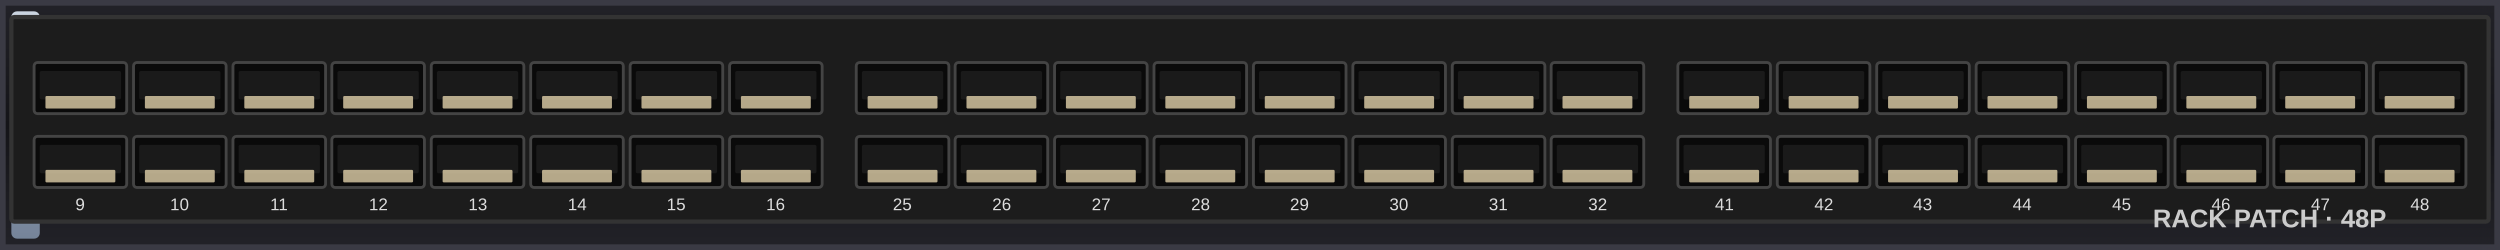
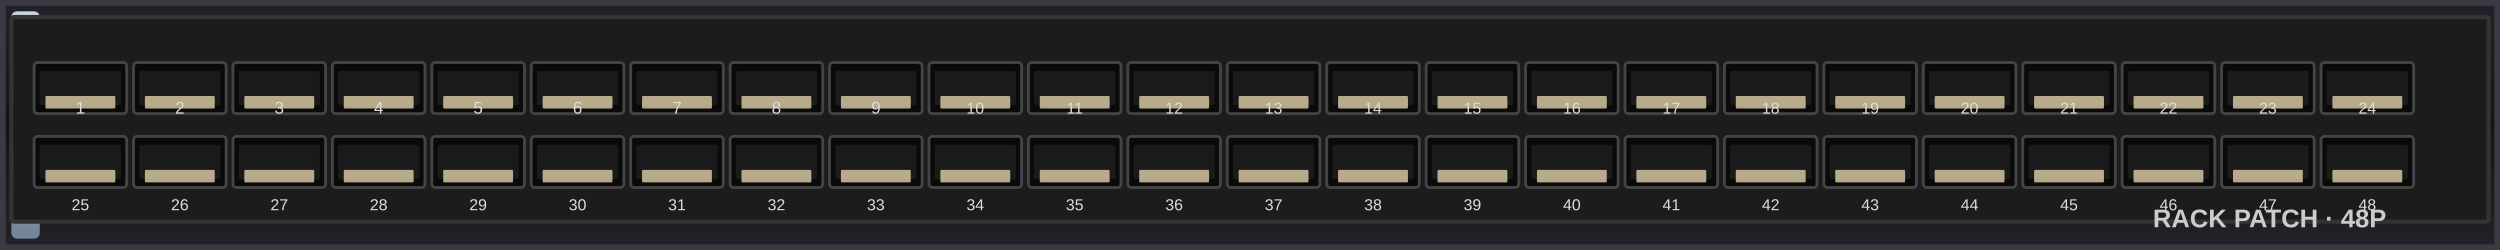
<svg xmlns="http://www.w3.org/2000/svg" viewBox="0 0 440 44" fill="none">
  <defs>
    <linearGradient id="chassis" x1="0" y1="0" x2="0" y2="44" gradientUnits="userSpaceOnUse">
      <stop offset="0%" stop-color="#222228" />
      <stop offset="50%" stop-color="#141418" />
      <stop offset="100%" stop-color="#222228" />
    </linearGradient>
    <linearGradient id="accentBar" x1="0" y1="0" x2="0" y2="44" gradientUnits="userSpaceOnUse">
      <stop offset="0%" stop-color="#cbd5e1" />
      <stop offset="50%" stop-color="#94a3b8" />
      <stop offset="100%" stop-color="#64748b" />
    </linearGradient>
  </defs>
  <rect width="440" height="44" fill="url(#chassis)" />
  <rect x="0.5" y="0.5" width="439" height="43" stroke="#3a3a44" stroke-width="1" />
  <rect x="2" y="2" width="5" height="40" rx="1" fill="url(#accentBar)" />
  <rect x="2" y="2" width="5" height="40" rx="1" fill="#fff" opacity="0.08" />
  <rect x="2" y="3" width="436" height="36" rx="0.5" fill="#1c1c1c" stroke="#333" stroke-width="0.75" />
  <g id="ports">
    <rect x="6.0" y="11.0" width="16.3" height="9.0" rx="0.6" fill="#0a0a0a" stroke="#444" stroke-width="0.5" />
-     <rect x="7.0" y="12.5" width="14.3" height="5.0" rx="0.3" fill="#1a1a1a" />
+     <rect x="7.0" y="12.5" width="14.3" height="6.0" rx="0.3" fill="#1a1a1a" />
    <rect x="8.0" y="16.9" width="12.3" height="2.2" rx="0.2" fill="#d4c4a0" opacity="0.85" />
+     <text x="14.15" y="20.0" text-anchor="middle" fill="#ddd" font-family="Arial,sans-serif" font-size="3">1</text>
    <rect x="23.5" y="11.0" width="16.3" height="9.0" rx="0.6" fill="#0a0a0a" stroke="#444" stroke-width="0.5" />
-     <rect x="24.5" y="12.5" width="14.3" height="5.0" rx="0.3" fill="#1a1a1a" />
+     <rect x="24.5" y="12.5" width="14.3" height="6.0" rx="0.3" fill="#1a1a1a" />
    <rect x="25.5" y="16.9" width="12.3" height="2.2" rx="0.2" fill="#d4c4a0" opacity="0.85" />
+     <text x="31.65" y="20.0" text-anchor="middle" fill="#ddd" font-family="Arial,sans-serif" font-size="3">2</text>
    <rect x="41.0" y="11.0" width="16.3" height="9.0" rx="0.6" fill="#0a0a0a" stroke="#444" stroke-width="0.5" />
-     <rect x="42.0" y="12.5" width="14.3" height="5.0" rx="0.3" fill="#1a1a1a" />
+     <rect x="42.0" y="12.5" width="14.3" height="6.0" rx="0.3" fill="#1a1a1a" />
    <rect x="43.0" y="16.9" width="12.3" height="2.2" rx="0.2" fill="#d4c4a0" opacity="0.85" />
-     <rect x="58.4" y="11.0" width="16.3" height="9.0" rx="0.6" fill="#0a0a0a" stroke="#444" stroke-width="0.5" />
-     <rect x="59.4" y="12.5" width="14.3" height="5.0" rx="0.3" fill="#1a1a1a" />
-     <rect x="60.4" y="16.9" width="12.3" height="2.2" rx="0.2" fill="#d4c4a0" opacity="0.85" />
-     <rect x="75.9" y="11.0" width="16.3" height="9.0" rx="0.6" fill="#0a0a0a" stroke="#444" stroke-width="0.5" />
-     <rect x="76.9" y="12.5" width="14.3" height="5.0" rx="0.3" fill="#1a1a1a" />
-     <rect x="77.9" y="16.9" width="12.3" height="2.2" rx="0.2" fill="#d4c4a0" opacity="0.85" />
-     <rect x="93.4" y="11.0" width="16.3" height="9.0" rx="0.6" fill="#0a0a0a" stroke="#444" stroke-width="0.5" />
-     <rect x="94.4" y="12.5" width="14.3" height="5.0" rx="0.3" fill="#1a1a1a" />
-     <rect x="95.4" y="16.9" width="12.3" height="2.2" rx="0.2" fill="#d4c4a0" opacity="0.85" />
-     <rect x="110.9" y="11.0" width="16.3" height="9.0" rx="0.6" fill="#0a0a0a" stroke="#444" stroke-width="0.5" />
-     <rect x="111.9" y="12.5" width="14.3" height="5.0" rx="0.3" fill="#1a1a1a" />
-     <rect x="112.9" y="16.9" width="12.3" height="2.2" rx="0.2" fill="#d4c4a0" opacity="0.85" />
-     <rect x="128.4" y="11.0" width="16.3" height="9.0" rx="0.6" fill="#0a0a0a" stroke="#444" stroke-width="0.5" />
-     <rect x="129.4" y="12.5" width="14.3" height="5.0" rx="0.3" fill="#1a1a1a" />
-     <rect x="130.4" y="16.9" width="12.3" height="2.2" rx="0.2" fill="#d4c4a0" opacity="0.85" />
-     <text x="14.1" y="37" text-anchor="middle" fill="#ddd" font-family="Arial,sans-serif" font-size="3">9</text>
+     <text x="49.15" y="20.0" text-anchor="middle" fill="#ddd" font-family="Arial,sans-serif" font-size="3">3</text>
+     <rect x="58.5" y="11.0" width="16.3" height="9.0" rx="0.6" fill="#0a0a0a" stroke="#444" stroke-width="0.5" />
+     <rect x="59.5" y="12.5" width="14.3" height="6.0" rx="0.3" fill="#1a1a1a" />
+     <rect x="60.5" y="16.9" width="12.3" height="2.2" rx="0.2" fill="#d4c4a0" opacity="0.85" />
+     <text x="66.65" y="20.0" text-anchor="middle" fill="#ddd" font-family="Arial,sans-serif" font-size="3">4</text>
+     <rect x="76.0" y="11.0" width="16.3" height="9.0" rx="0.6" fill="#0a0a0a" stroke="#444" stroke-width="0.5" />
+     <rect x="77.0" y="12.5" width="14.3" height="6.0" rx="0.3" fill="#1a1a1a" />
+     <rect x="78.0" y="16.9" width="12.3" height="2.2" rx="0.2" fill="#d4c4a0" opacity="0.85" />
+     <text x="84.15" y="20.0" text-anchor="middle" fill="#ddd" font-family="Arial,sans-serif" font-size="3">5</text>
+     <rect x="93.5" y="11.0" width="16.3" height="9.0" rx="0.6" fill="#0a0a0a" stroke="#444" stroke-width="0.5" />
+     <rect x="94.5" y="12.5" width="14.3" height="6.0" rx="0.3" fill="#1a1a1a" />
+     <rect x="95.5" y="16.9" width="12.3" height="2.2" rx="0.2" fill="#d4c4a0" opacity="0.85" />
+     <text x="101.65" y="20.0" text-anchor="middle" fill="#ddd" font-family="Arial,sans-serif" font-size="3">6</text>
+     <rect x="111.0" y="11.0" width="16.3" height="9.0" rx="0.6" fill="#0a0a0a" stroke="#444" stroke-width="0.5" />
+     <rect x="112.0" y="12.5" width="14.3" height="6.0" rx="0.3" fill="#1a1a1a" />
+     <rect x="113.0" y="16.9" width="12.3" height="2.2" rx="0.2" fill="#d4c4a0" opacity="0.85" />
+     <text x="119.15" y="20.0" text-anchor="middle" fill="#ddd" font-family="Arial,sans-serif" font-size="3">7</text>
+     <rect x="128.5" y="11.0" width="16.3" height="9.0" rx="0.6" fill="#0a0a0a" stroke="#444" stroke-width="0.5" />
+     <rect x="129.5" y="12.5" width="14.3" height="6.0" rx="0.3" fill="#1a1a1a" />
+     <rect x="130.5" y="16.9" width="12.3" height="2.2" rx="0.2" fill="#d4c4a0" opacity="0.85" />
+     <text x="136.65" y="20.0" text-anchor="middle" fill="#ddd" font-family="Arial,sans-serif" font-size="3">8</text>
+     <rect x="146.0" y="11.0" width="16.3" height="9.0" rx="0.6" fill="#0a0a0a" stroke="#444" stroke-width="0.5" />
+     <rect x="147.0" y="12.5" width="14.3" height="6.0" rx="0.3" fill="#1a1a1a" />
+     <rect x="148.0" y="16.9" width="12.3" height="2.2" rx="0.2" fill="#d4c4a0" opacity="0.85" />
+     <text x="154.15" y="20.0" text-anchor="middle" fill="#ddd" font-family="Arial,sans-serif" font-size="3">9</text>
+     <rect x="163.5" y="11.0" width="16.3" height="9.0" rx="0.6" fill="#0a0a0a" stroke="#444" stroke-width="0.5" />
+     <rect x="164.5" y="12.5" width="14.3" height="6.0" rx="0.3" fill="#1a1a1a" />
+     <rect x="165.5" y="16.9" width="12.3" height="2.2" rx="0.2" fill="#d4c4a0" opacity="0.85" />
+     <text x="171.65" y="20.0" text-anchor="middle" fill="#ddd" font-family="Arial,sans-serif" font-size="2.8">10</text>
+     <rect x="181.0" y="11.0" width="16.3" height="9.0" rx="0.6" fill="#0a0a0a" stroke="#444" stroke-width="0.5" />
+     <rect x="182.0" y="12.5" width="14.3" height="6.0" rx="0.3" fill="#1a1a1a" />
+     <rect x="183.0" y="16.9" width="12.3" height="2.2" rx="0.2" fill="#d4c4a0" opacity="0.85" />
+     <text x="189.15" y="20.0" text-anchor="middle" fill="#ddd" font-family="Arial,sans-serif" font-size="2.8">11</text>
+     <rect x="198.5" y="11.0" width="16.3" height="9.0" rx="0.6" fill="#0a0a0a" stroke="#444" stroke-width="0.5" />
+     <rect x="199.5" y="12.5" width="14.3" height="6.0" rx="0.3" fill="#1a1a1a" />
+     <rect x="200.5" y="16.9" width="12.3" height="2.2" rx="0.2" fill="#d4c4a0" opacity="0.85" />
+     <text x="206.65" y="20.0" text-anchor="middle" fill="#ddd" font-family="Arial,sans-serif" font-size="2.8">12</text>
+     <rect x="216.0" y="11.0" width="16.3" height="9.0" rx="0.6" fill="#0a0a0a" stroke="#444" stroke-width="0.5" />
+     <rect x="217.0" y="12.5" width="14.3" height="6.0" rx="0.3" fill="#1a1a1a" />
+     <rect x="218.0" y="16.9" width="12.3" height="2.2" rx="0.2" fill="#d4c4a0" opacity="0.85" />
+     <text x="224.15" y="20.0" text-anchor="middle" fill="#ddd" font-family="Arial,sans-serif" font-size="2.8">13</text>
+     <rect x="233.5" y="11.0" width="16.3" height="9.0" rx="0.6" fill="#0a0a0a" stroke="#444" stroke-width="0.5" />
+     <rect x="234.5" y="12.5" width="14.3" height="6.0" rx="0.3" fill="#1a1a1a" />
+     <rect x="235.5" y="16.9" width="12.3" height="2.2" rx="0.2" fill="#d4c4a0" opacity="0.85" />
+     <text x="241.65" y="20.0" text-anchor="middle" fill="#ddd" font-family="Arial,sans-serif" font-size="2.8">14</text>
+     <rect x="251.0" y="11.0" width="16.3" height="9.0" rx="0.6" fill="#0a0a0a" stroke="#444" stroke-width="0.5" />
+     <rect x="252.0" y="12.5" width="14.3" height="6.0" rx="0.3" fill="#1a1a1a" />
+     <rect x="253.0" y="16.9" width="12.3" height="2.2" rx="0.2" fill="#d4c4a0" opacity="0.85" />
+     <text x="259.15" y="20.0" text-anchor="middle" fill="#ddd" font-family="Arial,sans-serif" font-size="2.8">15</text>
+     <rect x="268.5" y="11.0" width="16.3" height="9.0" rx="0.6" fill="#0a0a0a" stroke="#444" stroke-width="0.5" />
+     <rect x="269.5" y="12.5" width="14.3" height="6.0" rx="0.3" fill="#1a1a1a" />
+     <rect x="270.5" y="16.9" width="12.3" height="2.2" rx="0.2" fill="#d4c4a0" opacity="0.85" />
+     <text x="276.65" y="20.0" text-anchor="middle" fill="#ddd" font-family="Arial,sans-serif" font-size="2.8">16</text>
+     <rect x="286.0" y="11.0" width="16.3" height="9.0" rx="0.6" fill="#0a0a0a" stroke="#444" stroke-width="0.5" />
+     <rect x="287.0" y="12.5" width="14.3" height="6.0" rx="0.3" fill="#1a1a1a" />
+     <rect x="288.0" y="16.9" width="12.3" height="2.2" rx="0.2" fill="#d4c4a0" opacity="0.85" />
+     <text x="294.15" y="20.0" text-anchor="middle" fill="#ddd" font-family="Arial,sans-serif" font-size="2.8">17</text>
+     <rect x="303.5" y="11.0" width="16.3" height="9.0" rx="0.6" fill="#0a0a0a" stroke="#444" stroke-width="0.5" />
+     <rect x="304.5" y="12.5" width="14.3" height="6.0" rx="0.3" fill="#1a1a1a" />
+     <rect x="305.5" y="16.9" width="12.3" height="2.2" rx="0.2" fill="#d4c4a0" opacity="0.85" />
+     <text x="311.65" y="20.0" text-anchor="middle" fill="#ddd" font-family="Arial,sans-serif" font-size="2.8">18</text>
+     <rect x="321.0" y="11.0" width="16.3" height="9.0" rx="0.6" fill="#0a0a0a" stroke="#444" stroke-width="0.5" />
+     <rect x="322.0" y="12.5" width="14.3" height="6.0" rx="0.3" fill="#1a1a1a" />
+     <rect x="323.0" y="16.9" width="12.3" height="2.2" rx="0.2" fill="#d4c4a0" opacity="0.85" />
+     <text x="329.15" y="20.0" text-anchor="middle" fill="#ddd" font-family="Arial,sans-serif" font-size="2.8">19</text>
+     <rect x="338.5" y="11.0" width="16.3" height="9.0" rx="0.6" fill="#0a0a0a" stroke="#444" stroke-width="0.5" />
+     <rect x="339.5" y="12.5" width="14.3" height="6.0" rx="0.3" fill="#1a1a1a" />
+     <rect x="340.5" y="16.9" width="12.3" height="2.2" rx="0.2" fill="#d4c4a0" opacity="0.85" />
+     <text x="346.65" y="20.0" text-anchor="middle" fill="#ddd" font-family="Arial,sans-serif" font-size="2.8">20</text>
+     <rect x="356.0" y="11.0" width="16.3" height="9.0" rx="0.6" fill="#0a0a0a" stroke="#444" stroke-width="0.5" />
+     <rect x="357.0" y="12.5" width="14.3" height="6.0" rx="0.3" fill="#1a1a1a" />
+     <rect x="358.0" y="16.9" width="12.3" height="2.2" rx="0.2" fill="#d4c4a0" opacity="0.85" />
+     <text x="364.15" y="20.0" text-anchor="middle" fill="#ddd" font-family="Arial,sans-serif" font-size="2.8">21</text>
+     <rect x="373.5" y="11.0" width="16.3" height="9.0" rx="0.6" fill="#0a0a0a" stroke="#444" stroke-width="0.5" />
+     <rect x="374.5" y="12.5" width="14.3" height="6.0" rx="0.3" fill="#1a1a1a" />
+     <rect x="375.5" y="16.9" width="12.3" height="2.2" rx="0.2" fill="#d4c4a0" opacity="0.85" />
+     <text x="381.65" y="20.0" text-anchor="middle" fill="#ddd" font-family="Arial,sans-serif" font-size="2.8">22</text>
+     <rect x="391.0" y="11.0" width="16.3" height="9.0" rx="0.6" fill="#0a0a0a" stroke="#444" stroke-width="0.5" />
+     <rect x="392.0" y="12.5" width="14.3" height="6.0" rx="0.3" fill="#1a1a1a" />
+     <rect x="393.0" y="16.9" width="12.3" height="2.2" rx="0.2" fill="#d4c4a0" opacity="0.85" />
+     <text x="399.15" y="20.0" text-anchor="middle" fill="#ddd" font-family="Arial,sans-serif" font-size="2.8">23</text>
+     <rect x="408.5" y="11.0" width="16.3" height="9.0" rx="0.6" fill="#0a0a0a" stroke="#444" stroke-width="0.5" />
+     <rect x="409.5" y="12.5" width="14.3" height="6.0" rx="0.3" fill="#1a1a1a" />
+     <rect x="410.5" y="16.9" width="12.3" height="2.2" rx="0.2" fill="#d4c4a0" opacity="0.85" />
+     <text x="416.65" y="20.0" text-anchor="middle" fill="#ddd" font-family="Arial,sans-serif" font-size="2.8">24</text>
    <rect x="6.0" y="24.0" width="16.3" height="9.0" rx="0.6" fill="#0a0a0a" stroke="#444" stroke-width="0.5" />
-     <rect x="7.0" y="25.5" width="14.3" height="5.0" rx="0.3" fill="#1a1a1a" />
+     <rect x="7.0" y="25.5" width="14.3" height="6.0" rx="0.3" fill="#1a1a1a" />
    <rect x="8.0" y="29.9" width="12.3" height="2.2" rx="0.2" fill="#d4c4a0" opacity="0.85" />
-     <text x="31.6" y="37" text-anchor="middle" fill="#ddd" font-family="Arial,sans-serif" font-size="3">10</text>
+     <text x="14.15" y="37.0" text-anchor="middle" fill="#ddd" font-family="Arial,sans-serif" font-size="2.8">25</text>
    <rect x="23.5" y="24.0" width="16.3" height="9.0" rx="0.6" fill="#0a0a0a" stroke="#444" stroke-width="0.5" />
-     <rect x="24.5" y="25.5" width="14.3" height="5.0" rx="0.3" fill="#1a1a1a" />
+     <rect x="24.5" y="25.5" width="14.3" height="6.0" rx="0.3" fill="#1a1a1a" />
    <rect x="25.5" y="29.9" width="12.3" height="2.2" rx="0.2" fill="#d4c4a0" opacity="0.85" />
-     <text x="49.1" y="37" text-anchor="middle" fill="#ddd" font-family="Arial,sans-serif" font-size="3">11</text>
+     <text x="31.65" y="37.0" text-anchor="middle" fill="#ddd" font-family="Arial,sans-serif" font-size="2.8">26</text>
    <rect x="41.0" y="24.0" width="16.3" height="9.0" rx="0.6" fill="#0a0a0a" stroke="#444" stroke-width="0.5" />
-     <rect x="42.0" y="25.5" width="14.3" height="5.0" rx="0.3" fill="#1a1a1a" />
+     <rect x="42.0" y="25.5" width="14.3" height="6.0" rx="0.3" fill="#1a1a1a" />
    <rect x="43.0" y="29.9" width="12.3" height="2.2" rx="0.2" fill="#d4c4a0" opacity="0.85" />
-     <text x="66.6" y="37" text-anchor="middle" fill="#ddd" font-family="Arial,sans-serif" font-size="3">12</text>
-     <rect x="58.4" y="24.0" width="16.3" height="9.0" rx="0.6" fill="#0a0a0a" stroke="#444" stroke-width="0.5" />
-     <rect x="59.4" y="25.5" width="14.3" height="5.0" rx="0.3" fill="#1a1a1a" />
-     <rect x="60.4" y="29.9" width="12.3" height="2.2" rx="0.2" fill="#d4c4a0" opacity="0.85" />
-     <text x="84.1" y="37" text-anchor="middle" fill="#ddd" font-family="Arial,sans-serif" font-size="3">13</text>
-     <rect x="75.9" y="24.0" width="16.3" height="9.0" rx="0.6" fill="#0a0a0a" stroke="#444" stroke-width="0.5" />
-     <rect x="76.9" y="25.5" width="14.3" height="5.0" rx="0.3" fill="#1a1a1a" />
-     <rect x="77.9" y="29.9" width="12.3" height="2.2" rx="0.2" fill="#d4c4a0" opacity="0.85" />
-     <text x="101.6" y="37" text-anchor="middle" fill="#ddd" font-family="Arial,sans-serif" font-size="3">14</text>
-     <rect x="93.4" y="24.0" width="16.3" height="9.0" rx="0.6" fill="#0a0a0a" stroke="#444" stroke-width="0.5" />
-     <rect x="94.4" y="25.5" width="14.3" height="5.0" rx="0.3" fill="#1a1a1a" />
-     <rect x="95.4" y="29.9" width="12.3" height="2.2" rx="0.2" fill="#d4c4a0" opacity="0.85" />
-     <text x="119.0" y="37" text-anchor="middle" fill="#ddd" font-family="Arial,sans-serif" font-size="3">15</text>
-     <rect x="110.9" y="24.0" width="16.3" height="9.0" rx="0.6" fill="#0a0a0a" stroke="#444" stroke-width="0.5" />
-     <rect x="111.9" y="25.5" width="14.3" height="5.0" rx="0.3" fill="#1a1a1a" />
-     <rect x="112.9" y="29.9" width="12.3" height="2.2" rx="0.2" fill="#d4c4a0" opacity="0.85" />
-     <text x="136.5" y="37" text-anchor="middle" fill="#ddd" font-family="Arial,sans-serif" font-size="3">16</text>
-     <rect x="128.4" y="24.0" width="16.3" height="9.0" rx="0.6" fill="#0a0a0a" stroke="#444" stroke-width="0.5" />
-     <rect x="129.4" y="25.5" width="14.3" height="5.0" rx="0.3" fill="#1a1a1a" />
-     <rect x="130.4" y="29.9" width="12.3" height="2.2" rx="0.2" fill="#d4c4a0" opacity="0.85" />
-     <rect x="150.7" y="11.0" width="16.3" height="9.0" rx="0.6" fill="#0a0a0a" stroke="#444" stroke-width="0.5" />
-     <rect x="151.7" y="12.5" width="14.3" height="5.0" rx="0.3" fill="#1a1a1a" />
-     <rect x="152.7" y="16.9" width="12.3" height="2.2" rx="0.2" fill="#d4c4a0" opacity="0.85" />
-     <rect x="168.1" y="11.0" width="16.3" height="9.0" rx="0.6" fill="#0a0a0a" stroke="#444" stroke-width="0.5" />
-     <rect x="169.1" y="12.5" width="14.3" height="5.0" rx="0.3" fill="#1a1a1a" />
-     <rect x="170.1" y="16.9" width="12.3" height="2.2" rx="0.2" fill="#d4c4a0" opacity="0.85" />
-     <rect x="185.6" y="11.0" width="16.3" height="9.0" rx="0.6" fill="#0a0a0a" stroke="#444" stroke-width="0.5" />
-     <rect x="186.6" y="12.5" width="14.3" height="5.0" rx="0.3" fill="#1a1a1a" />
-     <rect x="187.6" y="16.9" width="12.3" height="2.2" rx="0.2" fill="#d4c4a0" opacity="0.85" />
-     <rect x="203.1" y="11.0" width="16.3" height="9.0" rx="0.6" fill="#0a0a0a" stroke="#444" stroke-width="0.5" />
-     <rect x="204.1" y="12.5" width="14.3" height="5.0" rx="0.3" fill="#1a1a1a" />
-     <rect x="205.1" y="16.9" width="12.3" height="2.2" rx="0.2" fill="#d4c4a0" opacity="0.85" />
-     <rect x="220.6" y="11.0" width="16.3" height="9.0" rx="0.6" fill="#0a0a0a" stroke="#444" stroke-width="0.5" />
-     <rect x="221.6" y="12.5" width="14.3" height="5.0" rx="0.3" fill="#1a1a1a" />
-     <rect x="222.6" y="16.9" width="12.3" height="2.2" rx="0.2" fill="#d4c4a0" opacity="0.85" />
-     <rect x="238.1" y="11.0" width="16.3" height="9.0" rx="0.6" fill="#0a0a0a" stroke="#444" stroke-width="0.5" />
-     <rect x="239.1" y="12.5" width="14.3" height="5.0" rx="0.3" fill="#1a1a1a" />
-     <rect x="240.1" y="16.9" width="12.3" height="2.2" rx="0.2" fill="#d4c4a0" opacity="0.85" />
-     <rect x="255.6" y="11.0" width="16.3" height="9.0" rx="0.6" fill="#0a0a0a" stroke="#444" stroke-width="0.5" />
-     <rect x="256.6" y="12.5" width="14.3" height="5.0" rx="0.3" fill="#1a1a1a" />
-     <rect x="257.6" y="16.9" width="12.3" height="2.2" rx="0.2" fill="#d4c4a0" opacity="0.85" />
-     <rect x="273.0" y="11.0" width="16.3" height="9.0" rx="0.6" fill="#0a0a0a" stroke="#444" stroke-width="0.5" />
-     <rect x="274.0" y="12.5" width="14.3" height="5.0" rx="0.3" fill="#1a1a1a" />
-     <rect x="275.0" y="16.9" width="12.3" height="2.2" rx="0.2" fill="#d4c4a0" opacity="0.85" />
-     <text x="158.8" y="37" text-anchor="middle" fill="#ddd" font-family="Arial,sans-serif" font-size="3">25</text>
-     <rect x="150.7" y="24.0" width="16.3" height="9.0" rx="0.6" fill="#0a0a0a" stroke="#444" stroke-width="0.5" />
-     <rect x="151.7" y="25.5" width="14.3" height="5.0" rx="0.3" fill="#1a1a1a" />
-     <rect x="152.7" y="29.9" width="12.3" height="2.2" rx="0.2" fill="#d4c4a0" opacity="0.85" />
-     <text x="176.3" y="37" text-anchor="middle" fill="#ddd" font-family="Arial,sans-serif" font-size="3">26</text>
-     <rect x="168.1" y="24.0" width="16.3" height="9.0" rx="0.6" fill="#0a0a0a" stroke="#444" stroke-width="0.5" />
-     <rect x="169.1" y="25.5" width="14.3" height="5.0" rx="0.3" fill="#1a1a1a" />
-     <rect x="170.1" y="29.9" width="12.3" height="2.2" rx="0.2" fill="#d4c4a0" opacity="0.85" />
-     <text x="193.8" y="37" text-anchor="middle" fill="#ddd" font-family="Arial,sans-serif" font-size="3">27</text>
-     <rect x="185.6" y="24.0" width="16.3" height="9.0" rx="0.6" fill="#0a0a0a" stroke="#444" stroke-width="0.5" />
-     <rect x="186.6" y="25.5" width="14.3" height="5.0" rx="0.3" fill="#1a1a1a" />
-     <rect x="187.6" y="29.9" width="12.3" height="2.2" rx="0.2" fill="#d4c4a0" opacity="0.85" />
-     <text x="211.3" y="37" text-anchor="middle" fill="#ddd" font-family="Arial,sans-serif" font-size="3">28</text>
-     <rect x="203.1" y="24.0" width="16.3" height="9.0" rx="0.6" fill="#0a0a0a" stroke="#444" stroke-width="0.5" />
-     <rect x="204.1" y="25.5" width="14.3" height="5.0" rx="0.3" fill="#1a1a1a" />
-     <rect x="205.1" y="29.9" width="12.3" height="2.2" rx="0.2" fill="#d4c4a0" opacity="0.85" />
-     <text x="228.7" y="37" text-anchor="middle" fill="#ddd" font-family="Arial,sans-serif" font-size="3">29</text>
-     <rect x="220.6" y="24.0" width="16.3" height="9.0" rx="0.6" fill="#0a0a0a" stroke="#444" stroke-width="0.5" />
-     <rect x="221.6" y="25.5" width="14.3" height="5.0" rx="0.3" fill="#1a1a1a" />
-     <rect x="222.6" y="29.9" width="12.3" height="2.2" rx="0.2" fill="#d4c4a0" opacity="0.85" />
-     <text x="246.2" y="37" text-anchor="middle" fill="#ddd" font-family="Arial,sans-serif" font-size="3">30</text>
-     <rect x="238.1" y="24.0" width="16.3" height="9.0" rx="0.6" fill="#0a0a0a" stroke="#444" stroke-width="0.5" />
-     <rect x="239.1" y="25.5" width="14.3" height="5.0" rx="0.3" fill="#1a1a1a" />
-     <rect x="240.1" y="29.9" width="12.3" height="2.2" rx="0.2" fill="#d4c4a0" opacity="0.85" />
-     <text x="263.7" y="37" text-anchor="middle" fill="#ddd" font-family="Arial,sans-serif" font-size="3">31</text>
-     <rect x="255.6" y="24.0" width="16.3" height="9.0" rx="0.6" fill="#0a0a0a" stroke="#444" stroke-width="0.5" />
-     <rect x="256.6" y="25.5" width="14.3" height="5.0" rx="0.3" fill="#1a1a1a" />
-     <rect x="257.6" y="29.9" width="12.3" height="2.2" rx="0.2" fill="#d4c4a0" opacity="0.85" />
-     <text x="281.2" y="37" text-anchor="middle" fill="#ddd" font-family="Arial,sans-serif" font-size="3">32</text>
-     <rect x="273.0" y="24.0" width="16.3" height="9.0" rx="0.6" fill="#0a0a0a" stroke="#444" stroke-width="0.5" />
-     <rect x="274.0" y="25.5" width="14.3" height="5.0" rx="0.3" fill="#1a1a1a" />
-     <rect x="275.0" y="29.9" width="12.3" height="2.2" rx="0.2" fill="#d4c4a0" opacity="0.85" />
-     <rect x="295.3" y="11.0" width="16.3" height="9.0" rx="0.6" fill="#0a0a0a" stroke="#444" stroke-width="0.5" />
-     <rect x="296.3" y="12.5" width="14.3" height="5.0" rx="0.3" fill="#1a1a1a" />
-     <rect x="297.3" y="16.9" width="12.3" height="2.2" rx="0.2" fill="#d4c4a0" opacity="0.85" />
-     <rect x="312.8" y="11.0" width="16.3" height="9.0" rx="0.6" fill="#0a0a0a" stroke="#444" stroke-width="0.5" />
-     <rect x="313.8" y="12.5" width="14.3" height="5.0" rx="0.3" fill="#1a1a1a" />
-     <rect x="314.8" y="16.9" width="12.3" height="2.2" rx="0.2" fill="#d4c4a0" opacity="0.85" />
-     <rect x="330.3" y="11.0" width="16.3" height="9.0" rx="0.6" fill="#0a0a0a" stroke="#444" stroke-width="0.5" />
-     <rect x="331.3" y="12.5" width="14.3" height="5.0" rx="0.3" fill="#1a1a1a" />
-     <rect x="332.3" y="16.9" width="12.3" height="2.2" rx="0.2" fill="#d4c4a0" opacity="0.85" />
-     <rect x="347.8" y="11.0" width="16.3" height="9.0" rx="0.6" fill="#0a0a0a" stroke="#444" stroke-width="0.5" />
-     <rect x="348.8" y="12.5" width="14.3" height="5.0" rx="0.3" fill="#1a1a1a" />
-     <rect x="349.8" y="16.9" width="12.3" height="2.2" rx="0.2" fill="#d4c4a0" opacity="0.85" />
-     <rect x="365.3" y="11.0" width="16.3" height="9.0" rx="0.6" fill="#0a0a0a" stroke="#444" stroke-width="0.5" />
-     <rect x="366.3" y="12.5" width="14.3" height="5.0" rx="0.3" fill="#1a1a1a" />
-     <rect x="367.3" y="16.9" width="12.3" height="2.2" rx="0.2" fill="#d4c4a0" opacity="0.85" />
-     <rect x="382.8" y="11.0" width="16.3" height="9.0" rx="0.6" fill="#0a0a0a" stroke="#444" stroke-width="0.5" />
-     <rect x="383.8" y="12.5" width="14.3" height="5.0" rx="0.3" fill="#1a1a1a" />
-     <rect x="384.8" y="16.9" width="12.3" height="2.2" rx="0.2" fill="#d4c4a0" opacity="0.85" />
-     <rect x="400.2" y="11.0" width="16.3" height="9.0" rx="0.6" fill="#0a0a0a" stroke="#444" stroke-width="0.5" />
-     <rect x="401.2" y="12.5" width="14.3" height="5.0" rx="0.3" fill="#1a1a1a" />
-     <rect x="402.2" y="16.9" width="12.3" height="2.2" rx="0.2" fill="#d4c4a0" opacity="0.85" />
-     <rect x="417.7" y="11.0" width="16.3" height="9.0" rx="0.6" fill="#0a0a0a" stroke="#444" stroke-width="0.5" />
-     <rect x="418.7" y="12.5" width="14.3" height="5.0" rx="0.3" fill="#1a1a1a" />
-     <rect x="419.7" y="16.9" width="12.3" height="2.2" rx="0.2" fill="#d4c4a0" opacity="0.85" />
-     <text x="303.5" y="37" text-anchor="middle" fill="#ddd" font-family="Arial,sans-serif" font-size="3">41</text>
-     <rect x="295.3" y="24.0" width="16.3" height="9.0" rx="0.6" fill="#0a0a0a" stroke="#444" stroke-width="0.5" />
-     <rect x="296.3" y="25.5" width="14.3" height="5.0" rx="0.3" fill="#1a1a1a" />
-     <rect x="297.3" y="29.9" width="12.3" height="2.2" rx="0.2" fill="#d4c4a0" opacity="0.85" />
-     <text x="321.0" y="37" text-anchor="middle" fill="#ddd" font-family="Arial,sans-serif" font-size="3">42</text>
-     <rect x="312.8" y="24.0" width="16.3" height="9.0" rx="0.6" fill="#0a0a0a" stroke="#444" stroke-width="0.5" />
-     <rect x="313.8" y="25.5" width="14.3" height="5.0" rx="0.3" fill="#1a1a1a" />
-     <rect x="314.8" y="29.9" width="12.3" height="2.2" rx="0.2" fill="#d4c4a0" opacity="0.85" />
-     <text x="338.4" y="37" text-anchor="middle" fill="#ddd" font-family="Arial,sans-serif" font-size="3">43</text>
-     <rect x="330.3" y="24.0" width="16.3" height="9.0" rx="0.6" fill="#0a0a0a" stroke="#444" stroke-width="0.5" />
-     <rect x="331.3" y="25.5" width="14.3" height="5.0" rx="0.3" fill="#1a1a1a" />
-     <rect x="332.3" y="29.9" width="12.3" height="2.2" rx="0.2" fill="#d4c4a0" opacity="0.85" />
-     <text x="355.9" y="37" text-anchor="middle" fill="#ddd" font-family="Arial,sans-serif" font-size="3">44</text>
-     <rect x="347.8" y="24.0" width="16.3" height="9.0" rx="0.6" fill="#0a0a0a" stroke="#444" stroke-width="0.5" />
-     <rect x="348.8" y="25.5" width="14.3" height="5.0" rx="0.3" fill="#1a1a1a" />
-     <rect x="349.8" y="29.9" width="12.3" height="2.2" rx="0.2" fill="#d4c4a0" opacity="0.85" />
-     <text x="373.4" y="37" text-anchor="middle" fill="#ddd" font-family="Arial,sans-serif" font-size="3">45</text>
-     <rect x="365.3" y="24.0" width="16.3" height="9.0" rx="0.6" fill="#0a0a0a" stroke="#444" stroke-width="0.5" />
-     <rect x="366.3" y="25.5" width="14.3" height="5.0" rx="0.3" fill="#1a1a1a" />
-     <rect x="367.3" y="29.9" width="12.3" height="2.2" rx="0.2" fill="#d4c4a0" opacity="0.85" />
-     <text x="390.9" y="37" text-anchor="middle" fill="#ddd" font-family="Arial,sans-serif" font-size="3">46</text>
-     <rect x="382.8" y="24.0" width="16.3" height="9.0" rx="0.6" fill="#0a0a0a" stroke="#444" stroke-width="0.5" />
-     <rect x="383.8" y="25.5" width="14.3" height="5.0" rx="0.3" fill="#1a1a1a" />
-     <rect x="384.8" y="29.9" width="12.3" height="2.2" rx="0.2" fill="#d4c4a0" opacity="0.85" />
-     <text x="408.4" y="37" text-anchor="middle" fill="#ddd" font-family="Arial,sans-serif" font-size="3">47</text>
-     <rect x="400.2" y="24.0" width="16.3" height="9.0" rx="0.6" fill="#0a0a0a" stroke="#444" stroke-width="0.5" />
-     <rect x="401.2" y="25.5" width="14.3" height="5.0" rx="0.3" fill="#1a1a1a" />
-     <rect x="402.2" y="29.9" width="12.3" height="2.2" rx="0.2" fill="#d4c4a0" opacity="0.85" />
-     <text x="425.9" y="37" text-anchor="middle" fill="#ddd" font-family="Arial,sans-serif" font-size="3">48</text>
-     <rect x="417.7" y="24.0" width="16.3" height="9.0" rx="0.6" fill="#0a0a0a" stroke="#444" stroke-width="0.5" />
-     <rect x="418.7" y="25.5" width="14.3" height="5.0" rx="0.3" fill="#1a1a1a" />
-     <rect x="419.7" y="29.9" width="12.3" height="2.2" rx="0.2" fill="#d4c4a0" opacity="0.85" />
+     <text x="49.15" y="37.0" text-anchor="middle" fill="#ddd" font-family="Arial,sans-serif" font-size="2.8">27</text>
+     <rect x="58.5" y="24.0" width="16.3" height="9.0" rx="0.6" fill="#0a0a0a" stroke="#444" stroke-width="0.5" />
+     <rect x="59.5" y="25.5" width="14.3" height="6.0" rx="0.3" fill="#1a1a1a" />
+     <rect x="60.5" y="29.9" width="12.3" height="2.2" rx="0.2" fill="#d4c4a0" opacity="0.85" />
+     <text x="66.65" y="37.0" text-anchor="middle" fill="#ddd" font-family="Arial,sans-serif" font-size="2.8">28</text>
+     <rect x="76.0" y="24.0" width="16.3" height="9.0" rx="0.6" fill="#0a0a0a" stroke="#444" stroke-width="0.5" />
+     <rect x="77.0" y="25.5" width="14.3" height="6.0" rx="0.3" fill="#1a1a1a" />
+     <rect x="78.0" y="29.9" width="12.3" height="2.2" rx="0.2" fill="#d4c4a0" opacity="0.85" />
+     <text x="84.15" y="37.0" text-anchor="middle" fill="#ddd" font-family="Arial,sans-serif" font-size="2.8">29</text>
+     <rect x="93.5" y="24.0" width="16.3" height="9.0" rx="0.6" fill="#0a0a0a" stroke="#444" stroke-width="0.5" />
+     <rect x="94.5" y="25.5" width="14.3" height="6.0" rx="0.3" fill="#1a1a1a" />
+     <rect x="95.5" y="29.9" width="12.3" height="2.2" rx="0.2" fill="#d4c4a0" opacity="0.85" />
+     <text x="101.65" y="37.0" text-anchor="middle" fill="#ddd" font-family="Arial,sans-serif" font-size="2.8">30</text>
+     <rect x="111.0" y="24.0" width="16.3" height="9.0" rx="0.6" fill="#0a0a0a" stroke="#444" stroke-width="0.5" />
+     <rect x="112.0" y="25.5" width="14.3" height="6.0" rx="0.3" fill="#1a1a1a" />
+     <rect x="113.0" y="29.9" width="12.3" height="2.2" rx="0.2" fill="#d4c4a0" opacity="0.85" />
+     <text x="119.15" y="37.0" text-anchor="middle" fill="#ddd" font-family="Arial,sans-serif" font-size="2.8">31</text>
+     <rect x="128.5" y="24.0" width="16.3" height="9.0" rx="0.6" fill="#0a0a0a" stroke="#444" stroke-width="0.5" />
+     <rect x="129.5" y="25.5" width="14.3" height="6.0" rx="0.3" fill="#1a1a1a" />
+     <rect x="130.5" y="29.9" width="12.3" height="2.2" rx="0.2" fill="#d4c4a0" opacity="0.85" />
+     <text x="136.65" y="37.0" text-anchor="middle" fill="#ddd" font-family="Arial,sans-serif" font-size="2.8">32</text>
+     <rect x="146.0" y="24.0" width="16.3" height="9.0" rx="0.6" fill="#0a0a0a" stroke="#444" stroke-width="0.5" />
+     <rect x="147.0" y="25.5" width="14.3" height="6.0" rx="0.3" fill="#1a1a1a" />
+     <rect x="148.0" y="29.9" width="12.3" height="2.2" rx="0.2" fill="#d4c4a0" opacity="0.85" />
+     <text x="154.15" y="37.0" text-anchor="middle" fill="#ddd" font-family="Arial,sans-serif" font-size="2.8">33</text>
+     <rect x="163.5" y="24.0" width="16.3" height="9.0" rx="0.6" fill="#0a0a0a" stroke="#444" stroke-width="0.5" />
+     <rect x="164.5" y="25.5" width="14.3" height="6.0" rx="0.3" fill="#1a1a1a" />
+     <rect x="165.5" y="29.9" width="12.3" height="2.2" rx="0.2" fill="#d4c4a0" opacity="0.85" />
+     <text x="171.65" y="37.0" text-anchor="middle" fill="#ddd" font-family="Arial,sans-serif" font-size="2.8">34</text>
+     <rect x="181.0" y="24.0" width="16.3" height="9.0" rx="0.6" fill="#0a0a0a" stroke="#444" stroke-width="0.5" />
+     <rect x="182.0" y="25.5" width="14.3" height="6.0" rx="0.3" fill="#1a1a1a" />
+     <rect x="183.0" y="29.9" width="12.3" height="2.2" rx="0.2" fill="#d4c4a0" opacity="0.85" />
+     <text x="189.15" y="37.0" text-anchor="middle" fill="#ddd" font-family="Arial,sans-serif" font-size="2.8">35</text>
+     <rect x="198.5" y="24.0" width="16.3" height="9.0" rx="0.6" fill="#0a0a0a" stroke="#444" stroke-width="0.5" />
+     <rect x="199.5" y="25.5" width="14.3" height="6.0" rx="0.3" fill="#1a1a1a" />
+     <rect x="200.5" y="29.9" width="12.3" height="2.2" rx="0.2" fill="#d4c4a0" opacity="0.85" />
+     <text x="206.65" y="37.0" text-anchor="middle" fill="#ddd" font-family="Arial,sans-serif" font-size="2.8">36</text>
+     <rect x="216.0" y="24.0" width="16.3" height="9.0" rx="0.6" fill="#0a0a0a" stroke="#444" stroke-width="0.5" />
+     <rect x="217.0" y="25.5" width="14.3" height="6.0" rx="0.3" fill="#1a1a1a" />
+     <rect x="218.0" y="29.9" width="12.3" height="2.2" rx="0.2" fill="#d4c4a0" opacity="0.85" />
+     <text x="224.15" y="37.0" text-anchor="middle" fill="#ddd" font-family="Arial,sans-serif" font-size="2.8">37</text>
+     <rect x="233.5" y="24.0" width="16.3" height="9.0" rx="0.6" fill="#0a0a0a" stroke="#444" stroke-width="0.5" />
+     <rect x="234.5" y="25.5" width="14.3" height="6.0" rx="0.3" fill="#1a1a1a" />
+     <rect x="235.5" y="29.9" width="12.3" height="2.2" rx="0.2" fill="#d4c4a0" opacity="0.85" />
+     <text x="241.65" y="37.0" text-anchor="middle" fill="#ddd" font-family="Arial,sans-serif" font-size="2.8">38</text>
+     <rect x="251.0" y="24.0" width="16.3" height="9.0" rx="0.6" fill="#0a0a0a" stroke="#444" stroke-width="0.5" />
+     <rect x="252.0" y="25.5" width="14.3" height="6.0" rx="0.3" fill="#1a1a1a" />
+     <rect x="253.0" y="29.9" width="12.3" height="2.2" rx="0.2" fill="#d4c4a0" opacity="0.85" />
+     <text x="259.15" y="37.0" text-anchor="middle" fill="#ddd" font-family="Arial,sans-serif" font-size="2.8">39</text>
+     <rect x="268.5" y="24.0" width="16.3" height="9.0" rx="0.6" fill="#0a0a0a" stroke="#444" stroke-width="0.5" />
+     <rect x="269.5" y="25.5" width="14.3" height="6.0" rx="0.3" fill="#1a1a1a" />
+     <rect x="270.5" y="29.9" width="12.3" height="2.2" rx="0.2" fill="#d4c4a0" opacity="0.85" />
+     <text x="276.65" y="37.0" text-anchor="middle" fill="#ddd" font-family="Arial,sans-serif" font-size="2.8">40</text>
+     <rect x="286.0" y="24.0" width="16.3" height="9.0" rx="0.6" fill="#0a0a0a" stroke="#444" stroke-width="0.5" />
+     <rect x="287.0" y="25.5" width="14.3" height="6.0" rx="0.3" fill="#1a1a1a" />
+     <rect x="288.0" y="29.9" width="12.3" height="2.2" rx="0.2" fill="#d4c4a0" opacity="0.85" />
+     <text x="294.15" y="37.0" text-anchor="middle" fill="#ddd" font-family="Arial,sans-serif" font-size="2.8">41</text>
+     <rect x="303.5" y="24.0" width="16.3" height="9.0" rx="0.6" fill="#0a0a0a" stroke="#444" stroke-width="0.5" />
+     <rect x="304.5" y="25.5" width="14.3" height="6.0" rx="0.3" fill="#1a1a1a" />
+     <rect x="305.5" y="29.9" width="12.3" height="2.2" rx="0.2" fill="#d4c4a0" opacity="0.85" />
+     <text x="311.65" y="37.0" text-anchor="middle" fill="#ddd" font-family="Arial,sans-serif" font-size="2.8">42</text>
+     <rect x="321.0" y="24.0" width="16.3" height="9.0" rx="0.6" fill="#0a0a0a" stroke="#444" stroke-width="0.5" />
+     <rect x="322.0" y="25.5" width="14.3" height="6.0" rx="0.3" fill="#1a1a1a" />
+     <rect x="323.0" y="29.9" width="12.3" height="2.2" rx="0.2" fill="#d4c4a0" opacity="0.85" />
+     <text x="329.15" y="37.0" text-anchor="middle" fill="#ddd" font-family="Arial,sans-serif" font-size="2.8">43</text>
+     <rect x="338.5" y="24.0" width="16.3" height="9.0" rx="0.6" fill="#0a0a0a" stroke="#444" stroke-width="0.5" />
+     <rect x="339.5" y="25.5" width="14.3" height="6.0" rx="0.3" fill="#1a1a1a" />
+     <rect x="340.5" y="29.9" width="12.3" height="2.2" rx="0.2" fill="#d4c4a0" opacity="0.85" />
+     <text x="346.65" y="37.0" text-anchor="middle" fill="#ddd" font-family="Arial,sans-serif" font-size="2.8">44</text>
+     <rect x="356.0" y="24.0" width="16.3" height="9.0" rx="0.6" fill="#0a0a0a" stroke="#444" stroke-width="0.5" />
+     <rect x="357.0" y="25.5" width="14.3" height="6.0" rx="0.3" fill="#1a1a1a" />
+     <rect x="358.0" y="29.9" width="12.3" height="2.2" rx="0.2" fill="#d4c4a0" opacity="0.85" />
+     <text x="364.15" y="37.0" text-anchor="middle" fill="#ddd" font-family="Arial,sans-serif" font-size="2.8">45</text>
+     <rect x="373.5" y="24.0" width="16.3" height="9.0" rx="0.6" fill="#0a0a0a" stroke="#444" stroke-width="0.5" />
+     <rect x="374.5" y="25.5" width="14.3" height="6.0" rx="0.3" fill="#1a1a1a" />
+     <rect x="375.5" y="29.9" width="12.3" height="2.2" rx="0.2" fill="#d4c4a0" opacity="0.85" />
+     <text x="381.65" y="37.0" text-anchor="middle" fill="#ddd" font-family="Arial,sans-serif" font-size="2.8">46</text>
+     <rect x="391.0" y="24.0" width="16.3" height="9.0" rx="0.6" fill="#0a0a0a" stroke="#444" stroke-width="0.5" />
+     <rect x="392.0" y="25.5" width="14.3" height="6.0" rx="0.3" fill="#1a1a1a" />
+     <rect x="393.0" y="29.9" width="12.3" height="2.2" rx="0.2" fill="#d4c4a0" opacity="0.85" />
+     <text x="399.15" y="37.0" text-anchor="middle" fill="#ddd" font-family="Arial,sans-serif" font-size="2.8">47</text>
+     <rect x="408.5" y="24.0" width="16.3" height="9.0" rx="0.6" fill="#0a0a0a" stroke="#444" stroke-width="0.5" />
+     <rect x="409.5" y="25.5" width="14.3" height="6.0" rx="0.3" fill="#1a1a1a" />
+     <rect x="410.5" y="29.9" width="12.3" height="2.2" rx="0.2" fill="#d4c4a0" opacity="0.85" />
+     <text x="416.65" y="37.0" text-anchor="middle" fill="#ddd" font-family="Arial,sans-serif" font-size="2.8">48</text>
  </g>
  <text x="420" y="40" text-anchor="end" fill="#ccc" font-family="Arial,sans-serif" font-size="4.5" font-weight="bold">RACK PATCH · 48P</text>
</svg>
